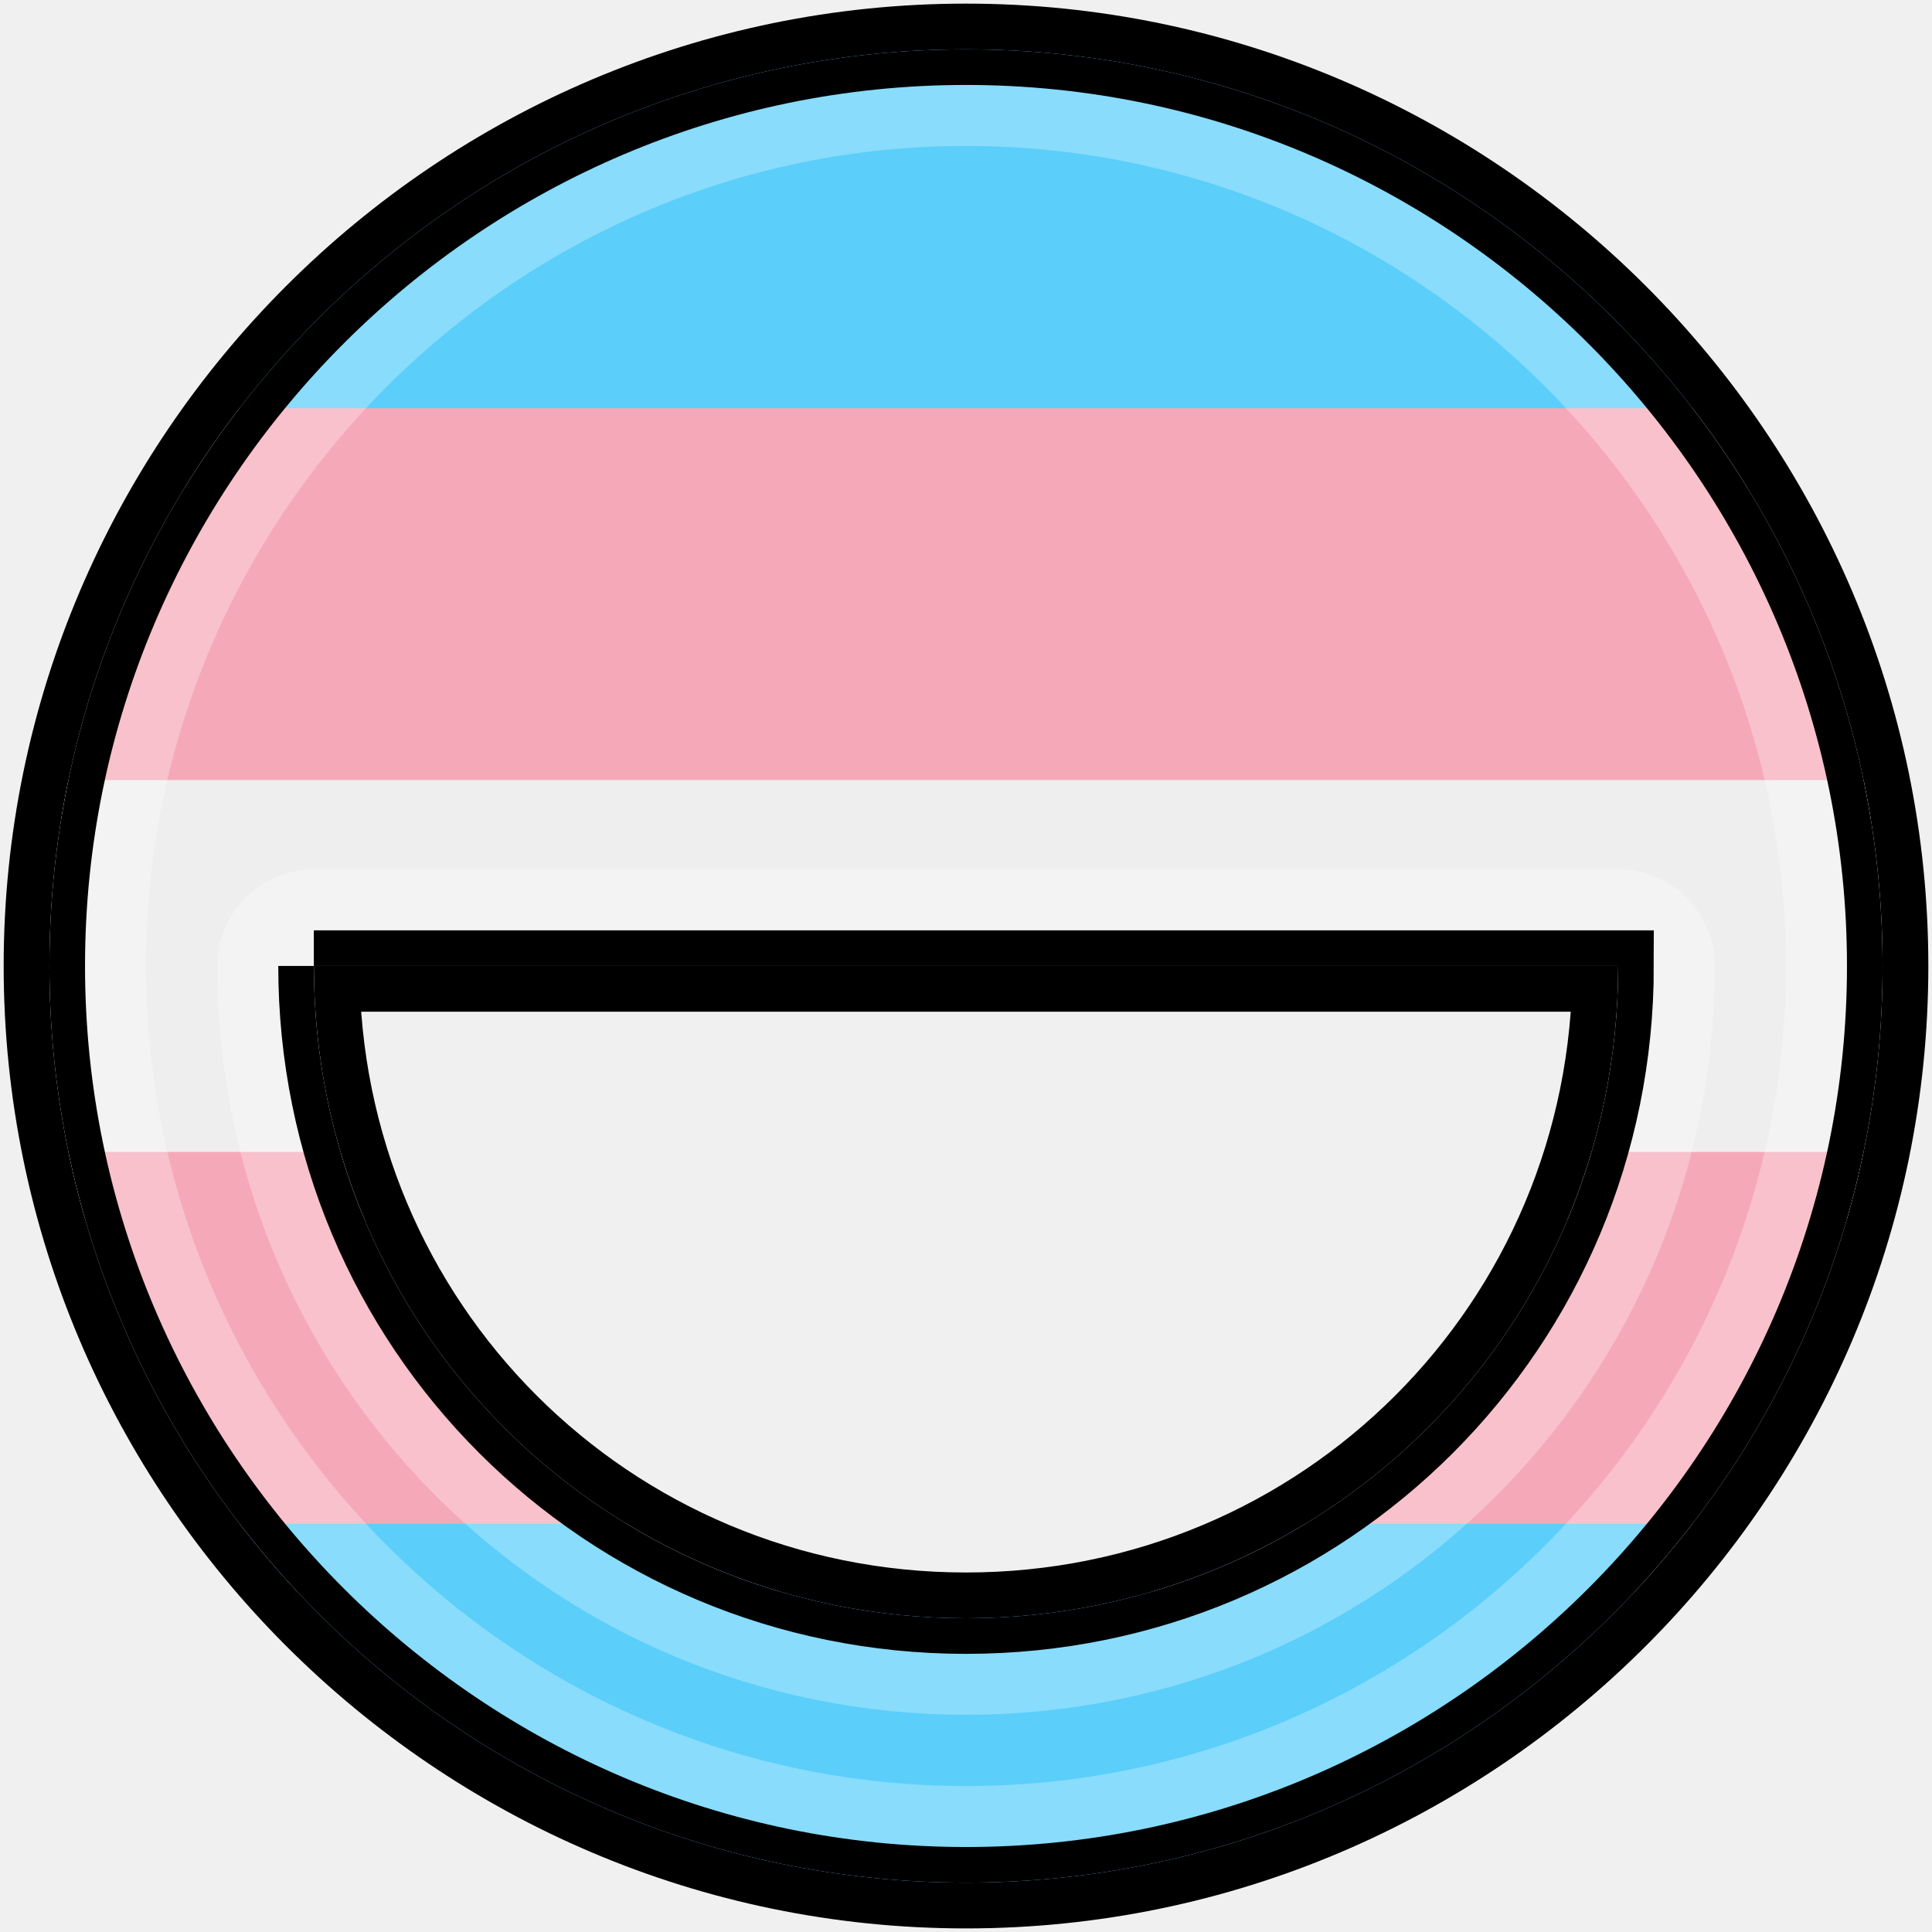
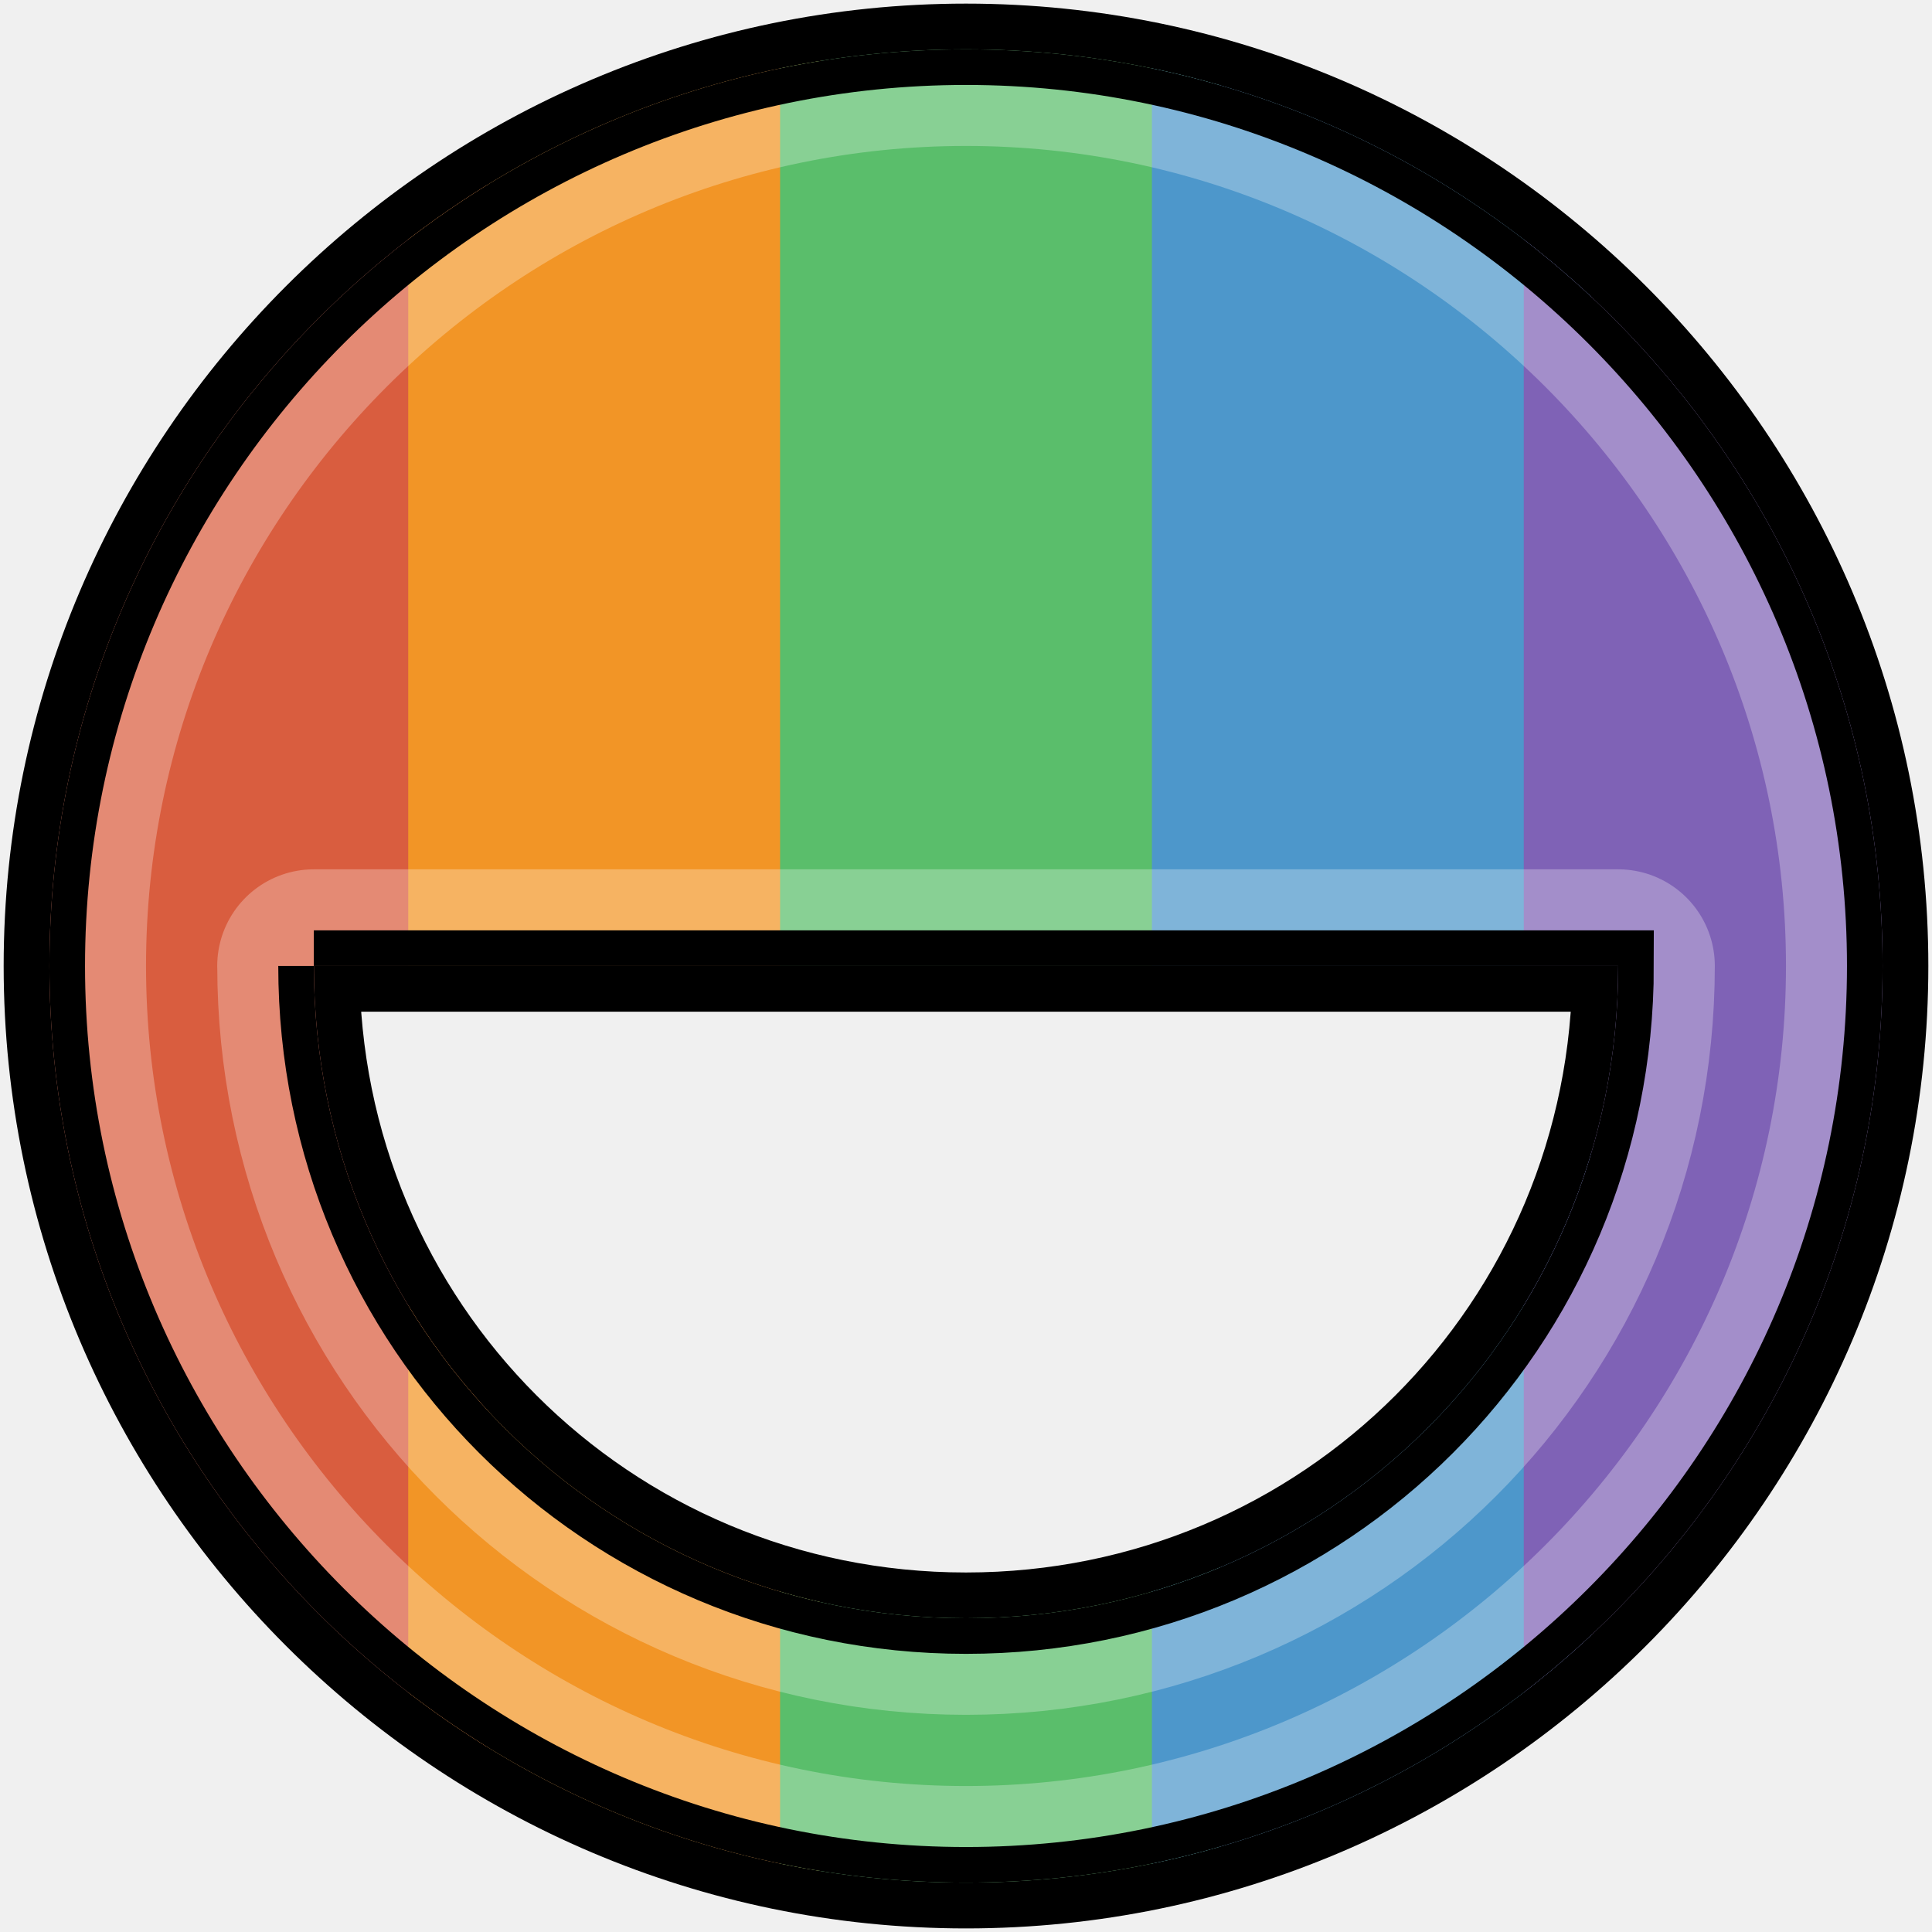
<svg xmlns="http://www.w3.org/2000/svg" xmlns:xlink="http://www.w3.org/1999/xlink" id="svg2" version="1.1" xml:space="preserve" style="enable-background:new 0 0 47.5 47.5;" viewBox="0 0 47.5 47.5">
  <defs id="defs6">
    <clipPath clipPathUnits="userSpaceOnUse" id="clipPath16">
      <path d="M 0,38 38,38 38,0 0,0 0,38 Z" id="path18" />
    </clipPath>
    <linearGradient id="linearGradient5783">
      <stop id="stop5785" offset="0" style="stop-color:#6e6e6e;stop-opacity:1;" />
      <stop style="stop-color:#373737;stop-opacity:1;" offset="0.898" id="stop5827" />
      <stop id="stop5787" offset="1" style="stop-color:#393939;stop-opacity:1;" />
    </linearGradient>
    <linearGradient id="linearGradient5921">
      <stop style="stop-color:#000000;stop-opacity:0;" offset="0" id="stop5923" />
      <stop id="stop5925" offset="0.795" style="stop-color:#393939;stop-opacity:0;" />
      <stop style="stop-color:#393939;stop-opacity:1;" offset="1" id="stop5927" />
    </linearGradient>
    <radialGradient r="225.344" fy="515.823" fx="256" cy="515.823" cx="256" gradientTransform="matrix(0.2347344,0,0,0.2413046,-36.342,-71.1065)" gradientUnits="userSpaceOnUse" id="radialGradient5915" xlink:href="#linearGradient5783" />
    <radialGradient r="225.344" fy="766.476" fx="1546" cy="766.476" cx="1546" gradientTransform="matrix(0.1326879,0,0,0.1326971,-187.323,-68.64313)" gradientUnits="userSpaceOnUse" id="radialGradient5919" xlink:href="#linearGradient5921" />
    <radialGradient r="225.344" fy="515.823" fx="256" cy="515.823" cx="256" gradientTransform="matrix(0.2347344,0,0,0.2413046,-36.342,-71.1065)" gradientUnits="userSpaceOnUse" id="radialGradient5915-0" xlink:href="#linearGradient5783" />
    <clipPath id="clipPath5067" clipPathUnits="userSpaceOnUse">
      <path style="color:#000000;display:inline;overflow:visible;visibility:visible;fill:url(#radialGradient5071);fill-opacity:1;fill-rule:nonzero;stroke:none;stroke-width:65;marker:none;enable-background:accumulate" d="m 23.75,0.331 c -12.894,0 -23.417,10.524 -23.417,23.417 0,12.894 10.524,23.42 23.417,23.42 12.894,0 23.417,-10.526 23.417,-23.42 0,-12.894 -10.524,-23.417 -23.417,-23.417 z M 7.088,23.749 l 33.325,0 c 0,9.243 -7.419,16.665 -16.662,16.665 -9.243,0 -16.662,-7.422 -16.662,-16.665 z" id="path5069" />
    </clipPath>
    <radialGradient r="225.344" fy="515.823" fx="256" cy="515.823" cx="256" gradientTransform="matrix(0.2347344,0,0,0.2413046,-36.342,-71.1065)" gradientUnits="userSpaceOnUse" id="radialGradient5071" xlink:href="#linearGradient5783" />
  </defs>
  <path id="path3004-90-9-7" d="m 23.75,1.214 c -12.408,0 -22.535,10.127 -22.535,22.535 0,12.408 10.127,22.538 22.535,22.538 12.408,0 22.535,-10.13 22.535,-22.538 0,-12.408 -10.127,-22.535 -22.535,-22.535 z m -16.035,22.535 32.069,0 c 0,8.895 -7.14,16.037 -16.035,16.037 -8.895,0 -16.035,-7.143 -16.035,-16.037 z" style="color:#000000;display:inline;overflow:visible;visibility:visible;fill:none;fill-opacity:1;fill-rule:nonzero;stroke:#000000;stroke-width:2.25;stroke-miterlimit:4;stroke-dasharray:none;stroke-opacity:1;marker:none;enable-background:accumulate" />
  <g transform="matrix(0.9623279,0,0,0.9623282,0.8947119,0.8947055)" clip-path="url(#clipPath5067)" id="g5063">
-     <rect style="color:#000000;clip-rule:nonzero;display:inline;overflow:visible;visibility:visible;opacity:1;isolation:auto;mix-blend-mode:normal;color-interpolation:sRGB;color-interpolation-filters:linearRGB;solid-color:#000000;solid-opacity:1;fill:#5bcefa;fill-opacity:1;fill-rule:nonzero;stroke:none;stroke-width:2;stroke-linecap:butt;stroke-linejoin:miter;stroke-miterlimit:4;stroke-dasharray:none;stroke-dashoffset:0;stroke-opacity:1;marker:none;color-rendering:auto;image-rendering:auto;shape-rendering:auto;text-rendering:auto;enable-background:accumulate" id="rect5061" height="11.524" width="47.5" y="0" x="0" />
-     <rect style="color:#000000;clip-rule:nonzero;display:inline;overflow:visible;visibility:visible;opacity:1;isolation:auto;mix-blend-mode:normal;color-interpolation:sRGB;color-interpolation-filters:linearRGB;solid-color:#000000;solid-opacity:1;fill:#f5a9b8;fill-opacity:1;fill-rule:nonzero;stroke:none;stroke-width:2;stroke-linecap:butt;stroke-linejoin:miter;stroke-miterlimit:4;stroke-dasharray:none;stroke-dashoffset:0;stroke-opacity:1;marker:none;color-rendering:auto;image-rendering:auto;shape-rendering:auto;text-rendering:auto;enable-background:accumulate" id="rect5061-3" height="10.545" width="47.5" y="9.5" x="0" />
-     <rect style="color:#000000;clip-rule:nonzero;display:inline;overflow:visible;visibility:visible;opacity:1;isolation:auto;mix-blend-mode:normal;color-interpolation:sRGB;color-interpolation-filters:linearRGB;solid-color:#000000;solid-opacity:1;fill:#eeeeee;fill-opacity:1;fill-rule:nonzero;stroke:none;stroke-width:2;stroke-linecap:butt;stroke-linejoin:miter;stroke-miterlimit:4;stroke-dasharray:none;stroke-dashoffset:0;stroke-opacity:1;marker:none;color-rendering:auto;image-rendering:auto;shape-rendering:auto;text-rendering:auto;enable-background:accumulate" id="rect5061-3-1" height="11.23" width="47.5" y="19" x="0" />
-     <rect style="color:#000000;display:inline;overflow:visible;visibility:visible;opacity:1;fill:#f5a9b8;fill-opacity:1;fill-rule:nonzero;stroke:none;stroke-width:2;stroke-linecap:butt;stroke-linejoin:miter;stroke-miterlimit:4;stroke-dasharray:none;stroke-dashoffset:0;stroke-opacity:1;marker:none;enable-background:accumulate" id="rect5061-3-8" height="11.23" width="47.5" y="28.5" x="0" />
-     <rect style="color:#000000;display:inline;overflow:visible;visibility:visible;opacity:1;fill:#5bcefa;fill-opacity:1;fill-rule:nonzero;stroke:none;stroke-width:2;stroke-linecap:butt;stroke-linejoin:miter;stroke-miterlimit:4;stroke-dasharray:none;stroke-dashoffset:0;stroke-opacity:1;marker:none;enable-background:accumulate" id="rect5061-3-1-4" height="9.5" width="47.5" y="38" x="0" />
+     <rect style="color:#000000;clip-rule:nonzero;display:inline;overflow:visible;visibility:visible;opacity:1;isolation:auto;mix-blend-mode:normal;color-interpolation:sRGB;color-interpolation-filters:linearRGB;solid-color:#000000;solid-opacity:1;fill:#d95d3f;fill-opacity:1;fill-rule:nonzero;stroke:none;stroke-width:2;stroke-linecap:butt;stroke-linejoin:miter;stroke-miterlimit:4;stroke-dasharray:none;stroke-dashoffset:0;stroke-opacity:1;marker:none;color-rendering:auto;image-rendering:auto;shape-rendering:auto;text-rendering:auto;enable-background:accumulate" id="rect5061" width="11.524" height="47.5" x="0" y="-7.1054274e-15" />
+     <rect style="color:#000000;clip-rule:nonzero;display:inline;overflow:visible;visibility:visible;opacity:1;isolation:auto;mix-blend-mode:normal;color-interpolation:sRGB;color-interpolation-filters:linearRGB;solid-color:#000000;solid-opacity:1;fill:#f29526;fill-opacity:1;fill-rule:nonzero;stroke:none;stroke-width:2;stroke-linecap:butt;stroke-linejoin:miter;stroke-miterlimit:4;stroke-dasharray:none;stroke-dashoffset:0;stroke-opacity:1;marker:none;color-rendering:auto;image-rendering:auto;shape-rendering:auto;text-rendering:auto;enable-background:accumulate" id="rect5061-3" width="10.545" height="47.5" x="9.5" y="0" />
+     <rect style="color:#000000;clip-rule:nonzero;display:inline;overflow:visible;visibility:visible;opacity:1;isolation:auto;mix-blend-mode:normal;color-interpolation:sRGB;color-interpolation-filters:linearRGB;solid-color:#000000;solid-opacity:1;fill:#5abe6b;fill-opacity:1;fill-rule:nonzero;stroke:none;stroke-width:2;stroke-linecap:butt;stroke-linejoin:miter;stroke-miterlimit:4;stroke-dasharray:none;stroke-dashoffset:0;stroke-opacity:1;marker:none;color-rendering:auto;image-rendering:auto;shape-rendering:auto;text-rendering:auto;enable-background:accumulate" id="rect5061-3-1" width="11.23" height="47.5" x="19" y="0" />
+     <rect style="color:#000000;display:inline;overflow:visible;visibility:visible;opacity:1;fill:#4d97cb;fill-opacity:1;fill-rule:nonzero;stroke:none;stroke-width:2;stroke-linecap:butt;stroke-linejoin:miter;stroke-miterlimit:4;stroke-dasharray:none;stroke-dashoffset:0;stroke-opacity:1;marker:none;enable-background:accumulate" id="rect5061-3-8" width="11.23" height="47.5" x="28.5" y="0" />
+     <rect style="color:#000000;display:inline;overflow:visible;visibility:visible;opacity:1;fill:#7f62b6;fill-opacity:1;fill-rule:nonzero;stroke:none;stroke-width:2;stroke-linecap:butt;stroke-linejoin:miter;stroke-miterlimit:4;stroke-dasharray:none;stroke-dashoffset:0;stroke-opacity:1;marker:none;enable-background:accumulate" id="rect5061-3-1-4" width="9.5" height="47.5" x="38" y="0" />
    <path id="path3004-90-9-7-0" d="m 23.75,0.331 c -12.894,0 -23.417,10.524 -23.417,23.417 0,12.894 10.524,23.42 23.417,23.42 12.894,0 23.417,-10.526 23.417,-23.42 0,-12.894 -10.524,-23.417 -23.417,-23.417 z m -16.662,23.417 33.325,0 c 0,9.243 -7.419,16.665 -16.662,16.665 -9.243,0 -16.662,-7.422 -16.662,-16.665 z" style="color:#000000;display:inline;overflow:visible;visibility:visible;fill:none;fill-opacity:1;fill-rule:nonzero;stroke:#ffffff;stroke-width:4.936;stroke-linejoin:round;stroke-miterlimit:4;stroke-dasharray:none;stroke-opacity:0.281;marker:none;enable-background:accumulate" />
    <path id="path3004-90-9-7-8" d="m 23.75,0.331 c -12.894,0 -23.417,10.524 -23.417,23.417 0,12.894 10.524,23.42 23.417,23.42 12.894,0 23.417,-10.526 23.417,-23.42 0,-12.894 -10.524,-23.417 -23.417,-23.417 z M 7.088,23.749 l 33.325,0 c 0,9.243 -7.419,16.665 -16.662,16.665 -9.243,0 -16.662,-7.422 -16.662,-16.665 z" style="color:#000000;display:inline;overflow:visible;visibility:visible;fill:none;fill-opacity:1;fill-rule:nonzero;stroke:#000000;stroke-width:1.819;stroke-miterlimit:4;stroke-dasharray:none;stroke-opacity:1;marker:none;enable-background:accumulate" />
  </g>
</svg>
